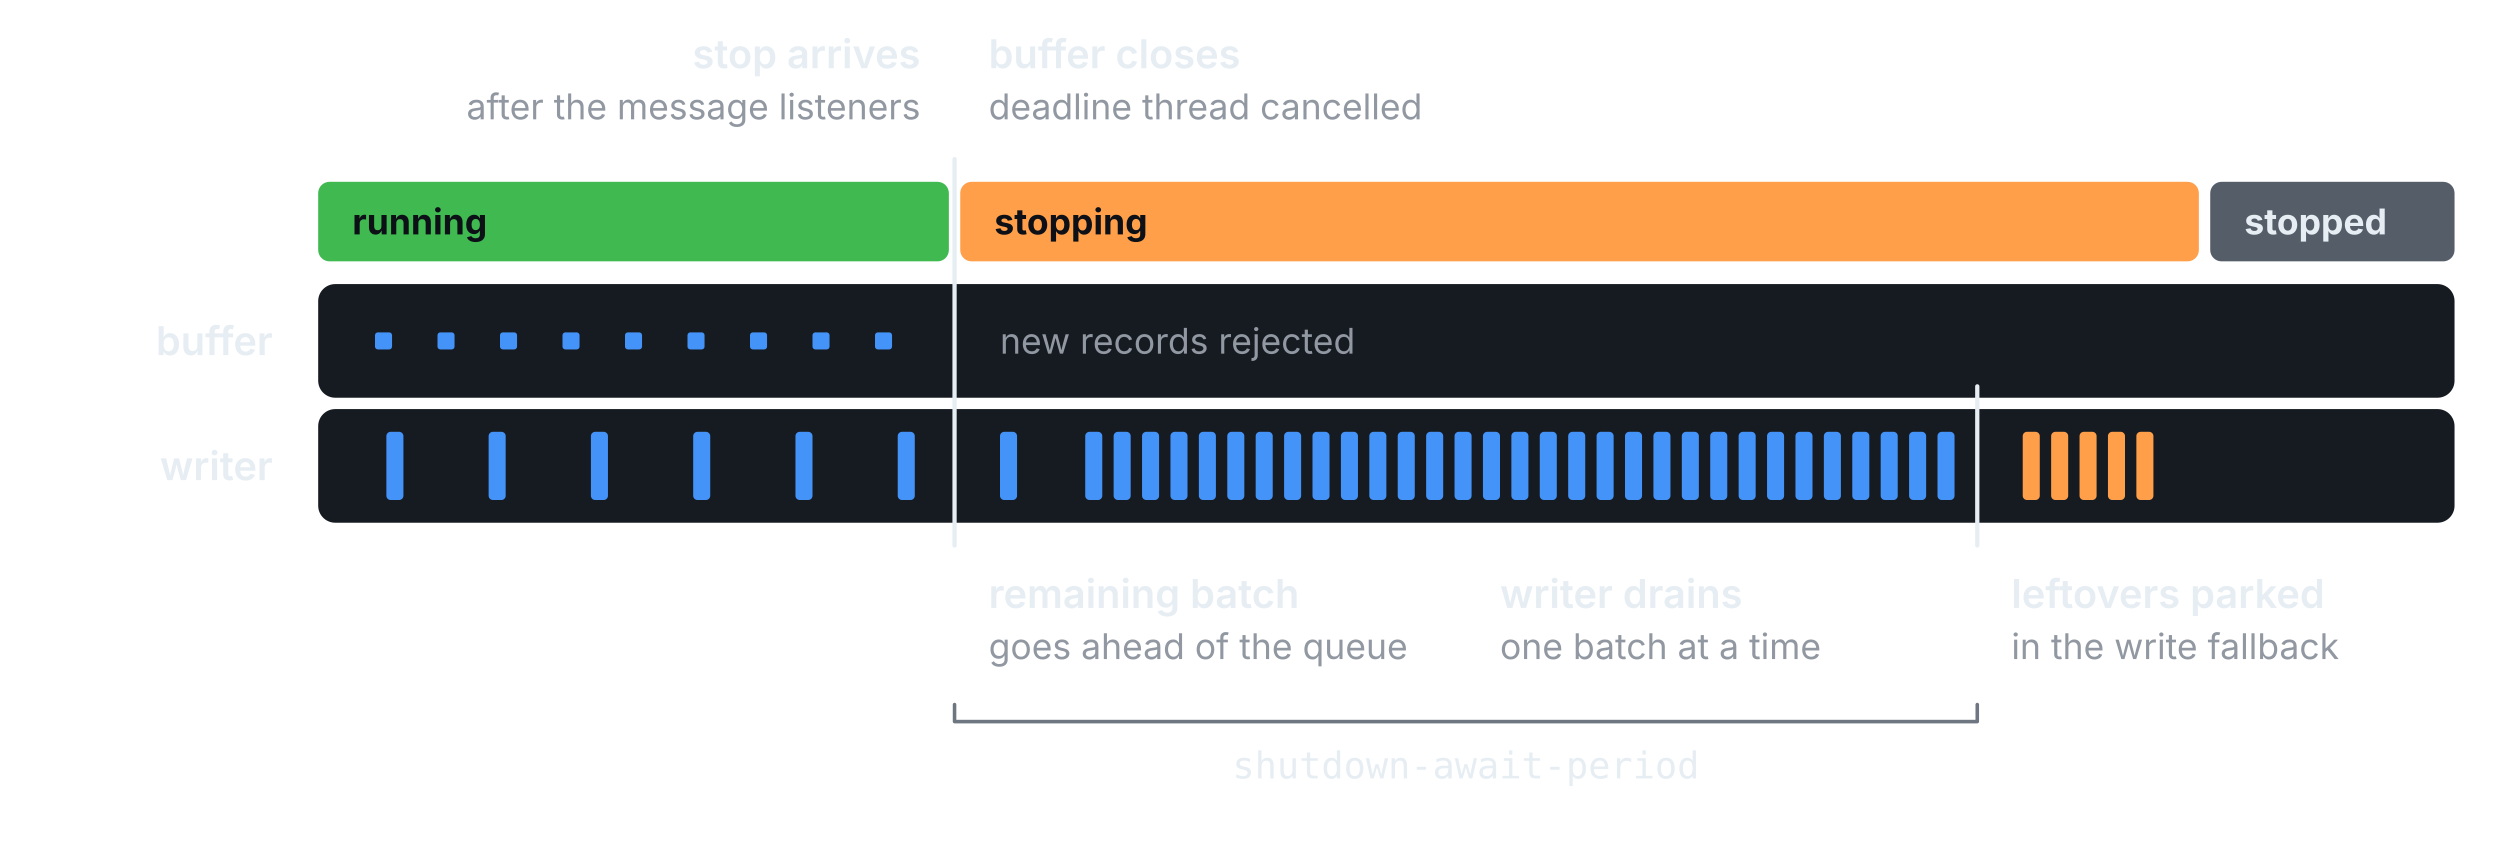
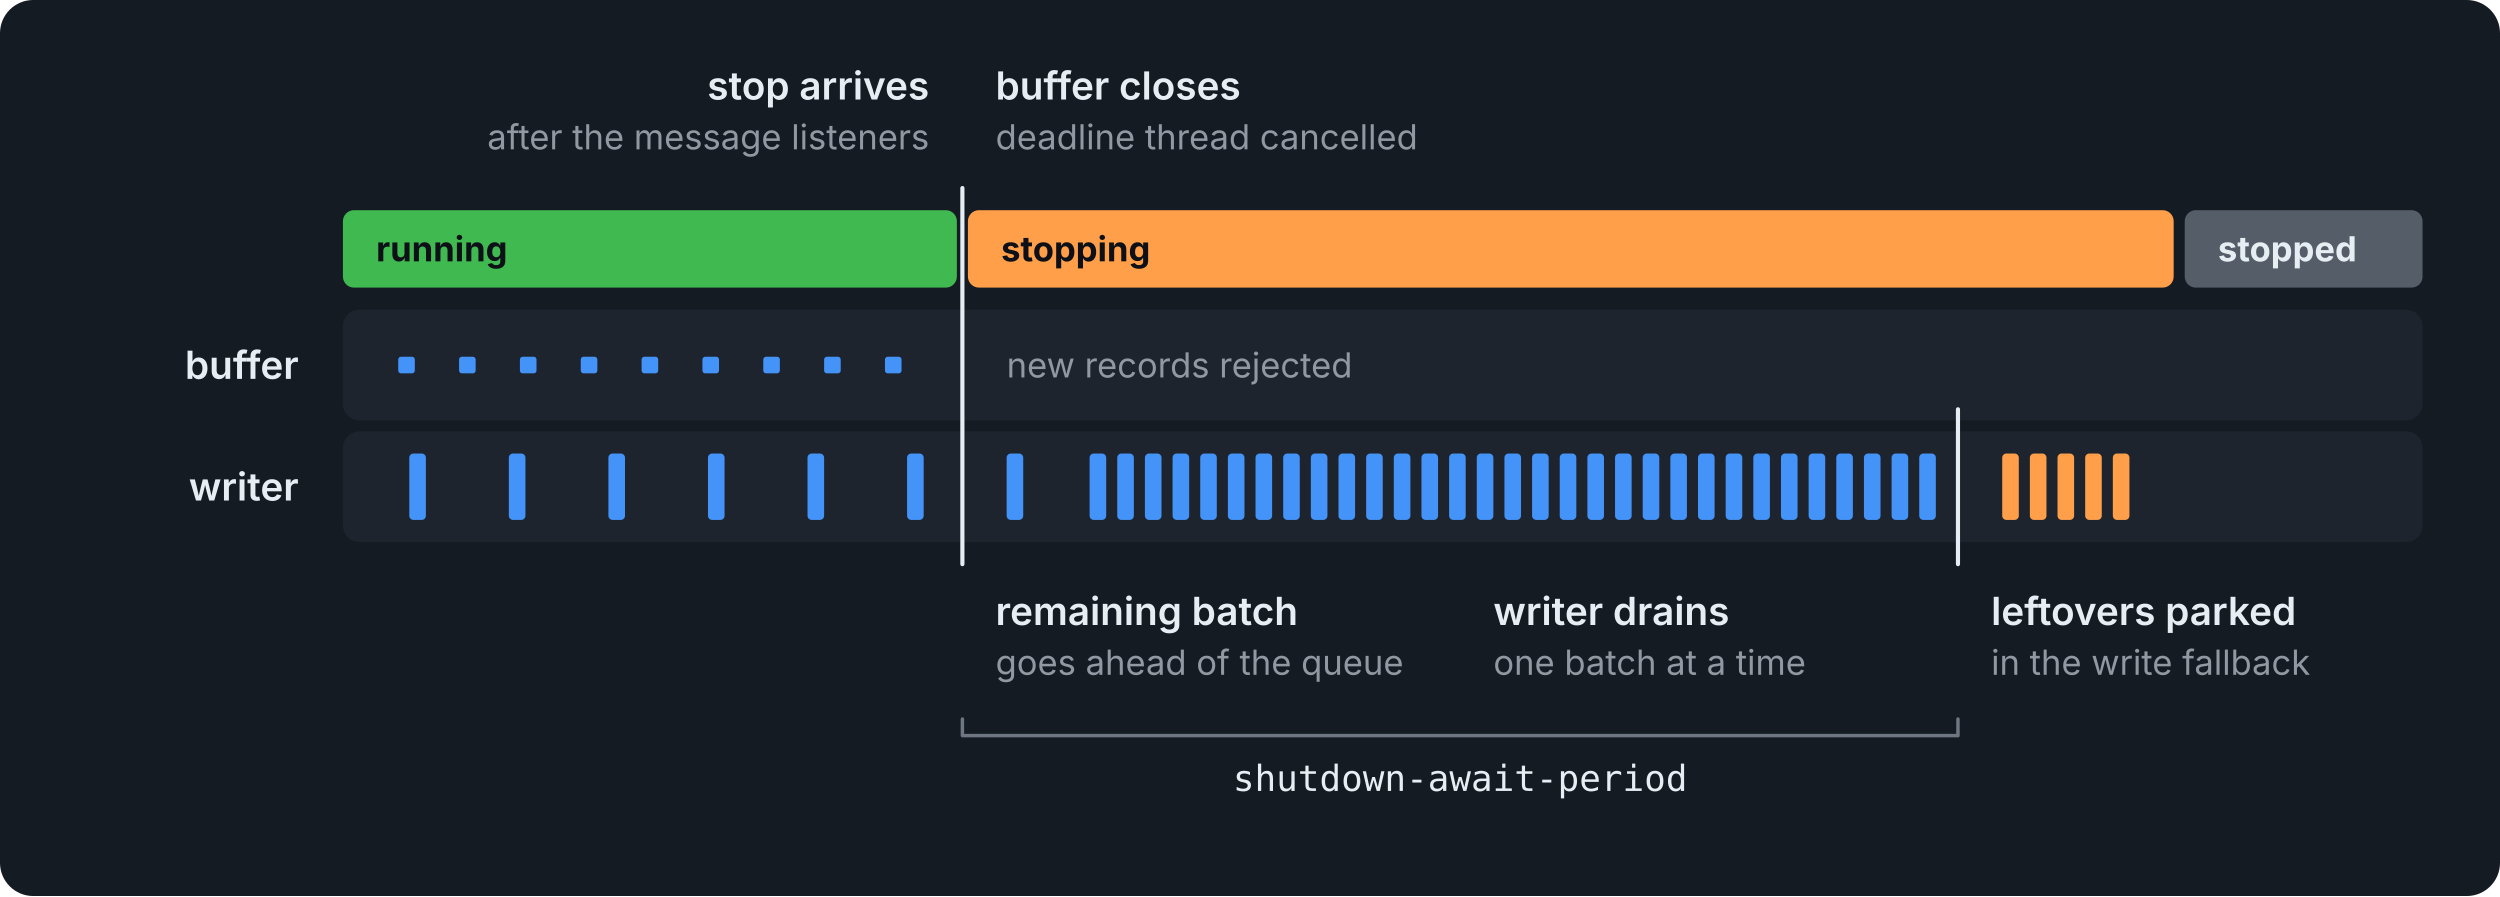
- <svg xmlns="http://www.w3.org/2000/svg" viewBox="0 0 880 300" width="880" height="300" role="img">
-   <rect x="112.0" y="64.0" width="222.0" height="28.0" rx="4" fill="#3FB950" />
-   <text x="124.0" y="82.5" font-family="-apple-system, BlinkMacSystemFont, 'Segoe UI', Inter, Helvetica, Arial, sans-serif" font-size="12.5" font-weight="650" fill="#0D1117" text-anchor="start">running</text>
-   <rect x="338.0" y="64.0" width="436.0" height="28.0" rx="4" fill="#FF9F4A" />
-   <text x="350.0" y="82.5" font-family="-apple-system, BlinkMacSystemFont, 'Segoe UI', Inter, Helvetica, Arial, sans-serif" font-size="12.5" font-weight="650" fill="#0D1117" text-anchor="start">stopping</text>
-   <rect x="778.0" y="64.0" width="86.0" height="28.0" rx="4" fill="#545D68" />
-   <text x="790.0" y="82.5" font-family="-apple-system, BlinkMacSystemFont, 'Segoe UI', Inter, Helvetica, Arial, sans-serif" font-size="12.5" font-weight="650" fill="#E6EDF3" text-anchor="start">stopped</text>
-   <text x="96.0" y="125.0" font-family="-apple-system, BlinkMacSystemFont, 'Segoe UI', Inter, Helvetica, Arial, sans-serif" font-size="14" font-weight="600" fill="#E6EDF3" text-anchor="end">buffer</text>
-   <text x="96.0" y="169.0" font-family="-apple-system, BlinkMacSystemFont, 'Segoe UI', Inter, Helvetica, Arial, sans-serif" font-size="14" font-weight="600" fill="#E6EDF3" text-anchor="end">writer</text>
-   <rect x="112.0" y="100.0" width="752.0" height="40.0" rx="6" fill="#161B22" />
-   <rect x="112.0" y="144.0" width="752.0" height="40.0" rx="6" fill="#161B22" />
-   <rect x="132.0" y="117.0" width="6.0" height="6.0" rx="1" fill="#4493F8" />
-   <rect x="154.0" y="117.0" width="6.0" height="6.0" rx="1" fill="#4493F8" />
-   <rect x="176.0" y="117.0" width="6.0" height="6.0" rx="1" fill="#4493F8" />
-   <rect x="198.0" y="117.0" width="6.0" height="6.0" rx="1" fill="#4493F8" />
-   <rect x="220.0" y="117.0" width="6.0" height="6.0" rx="1" fill="#4493F8" />
-   <rect x="242.0" y="117.0" width="6.0" height="6.0" rx="1" fill="#4493F8" />
-   <rect x="264.0" y="117.0" width="6.0" height="6.0" rx="1" fill="#4493F8" />
-   <rect x="286.0" y="117.0" width="6.0" height="6.0" rx="1" fill="#4493F8" />
-   <rect x="308.0" y="117.0" width="6.0" height="6.0" rx="1" fill="#4493F8" />
-   <text x="352.0" y="124.5" font-family="-apple-system, BlinkMacSystemFont, 'Segoe UI', Inter, Helvetica, Arial, sans-serif" font-size="12.5" font-weight="400" fill="#9198A1" text-anchor="start">new records rejected</text>
-   <rect x="136.0" y="152.0" width="6.0" height="24.0" rx="1.5" fill="#4493F8" />
-   <rect x="172.0" y="152.0" width="6.0" height="24.0" rx="1.5" fill="#4493F8" />
-   <rect x="208.0" y="152.0" width="6.0" height="24.0" rx="1.5" fill="#4493F8" />
-   <rect x="244.0" y="152.0" width="6.0" height="24.0" rx="1.5" fill="#4493F8" />
-   <rect x="280.0" y="152.0" width="6.0" height="24.0" rx="1.5" fill="#4493F8" />
-   <rect x="316.0" y="152.0" width="6.0" height="24.0" rx="1.5" fill="#4493F8" />
-   <rect x="352.0" y="152.0" width="6.0" height="24.0" rx="1.5" fill="#4493F8" />
-   <rect x="382.0" y="152.0" width="6.0" height="24.0" rx="1.5" fill="#4493F8" />
-   <rect x="392.0" y="152.0" width="6.0" height="24.0" rx="1.5" fill="#4493F8" />
-   <rect x="402.0" y="152.0" width="6.0" height="24.0" rx="1.5" fill="#4493F8" />
-   <rect x="412.0" y="152.0" width="6.0" height="24.0" rx="1.5" fill="#4493F8" />
-   <rect x="422.0" y="152.0" width="6.0" height="24.0" rx="1.5" fill="#4493F8" />
-   <rect x="432.0" y="152.0" width="6.0" height="24.0" rx="1.5" fill="#4493F8" />
-   <rect x="442.0" y="152.0" width="6.0" height="24.0" rx="1.5" fill="#4493F8" />
-   <rect x="452.0" y="152.0" width="6.0" height="24.0" rx="1.5" fill="#4493F8" />
-   <rect x="462.0" y="152.0" width="6.0" height="24.0" rx="1.5" fill="#4493F8" />
-   <rect x="472.0" y="152.0" width="6.0" height="24.0" rx="1.5" fill="#4493F8" />
-   <rect x="482.0" y="152.0" width="6.0" height="24.0" rx="1.5" fill="#4493F8" />
-   <rect x="492.0" y="152.0" width="6.0" height="24.0" rx="1.5" fill="#4493F8" />
-   <rect x="502.0" y="152.0" width="6.0" height="24.0" rx="1.5" fill="#4493F8" />
-   <rect x="512.0" y="152.0" width="6.0" height="24.0" rx="1.5" fill="#4493F8" />
-   <rect x="522.0" y="152.0" width="6.0" height="24.0" rx="1.5" fill="#4493F8" />
-   <rect x="532.0" y="152.0" width="6.0" height="24.0" rx="1.5" fill="#4493F8" />
-   <rect x="542.0" y="152.0" width="6.0" height="24.0" rx="1.5" fill="#4493F8" />
-   <rect x="552.0" y="152.0" width="6.0" height="24.0" rx="1.5" fill="#4493F8" />
-   <rect x="562.0" y="152.0" width="6.0" height="24.0" rx="1.5" fill="#4493F8" />
-   <rect x="572.0" y="152.0" width="6.0" height="24.0" rx="1.5" fill="#4493F8" />
-   <rect x="582.0" y="152.0" width="6.0" height="24.0" rx="1.5" fill="#4493F8" />
-   <rect x="592.0" y="152.0" width="6.0" height="24.0" rx="1.5" fill="#4493F8" />
-   <rect x="602.0" y="152.0" width="6.0" height="24.0" rx="1.5" fill="#4493F8" />
-   <rect x="612.0" y="152.0" width="6.0" height="24.0" rx="1.5" fill="#4493F8" />
-   <rect x="622.0" y="152.0" width="6.0" height="24.0" rx="1.5" fill="#4493F8" />
-   <rect x="632.0" y="152.0" width="6.0" height="24.0" rx="1.5" fill="#4493F8" />
-   <rect x="642.0" y="152.0" width="6.0" height="24.0" rx="1.5" fill="#4493F8" />
-   <rect x="652.0" y="152.0" width="6.0" height="24.0" rx="1.5" fill="#4493F8" />
-   <rect x="662.0" y="152.0" width="6.0" height="24.0" rx="1.5" fill="#4493F8" />
-   <rect x="672.0" y="152.0" width="6.0" height="24.0" rx="1.5" fill="#4493F8" />
-   <rect x="682.0" y="152.0" width="6.0" height="24.0" rx="1.5" fill="#4493F8" />
-   <rect x="712.0" y="152.0" width="6.0" height="24.0" rx="1.5" fill="#FF9F4A" />
-   <rect x="722.0" y="152.0" width="6.0" height="24.0" rx="1.5" fill="#FF9F4A" />
-   <rect x="732.0" y="152.0" width="6.0" height="24.0" rx="1.5" fill="#FF9F4A" />
-   <rect x="742.0" y="152.0" width="6.0" height="24.0" rx="1.5" fill="#FF9F4A" />
-   <rect x="752.0" y="152.0" width="6.0" height="24.0" rx="1.5" fill="#FF9F4A" />
-   <path d="M336,56 L336,192" stroke="#E6EDF3" stroke-width="1.5" fill="none" stroke-linecap="round" stroke-linejoin="round" />
-   <path d="M696,136 L696,192" stroke="#E6EDF3" stroke-width="1.5" fill="none" stroke-linecap="round" stroke-linejoin="round" />
-   <text x="324.0" y="24.0" font-family="-apple-system, BlinkMacSystemFont, 'Segoe UI', Inter, Helvetica, Arial, sans-serif" font-size="14" font-weight="600" fill="#E6EDF3" text-anchor="end">stop arrives</text>
-   <text x="324.0" y="42.0" font-family="-apple-system, BlinkMacSystemFont, 'Segoe UI', Inter, Helvetica, Arial, sans-serif" font-size="12.5" font-weight="400" fill="#9198A1" text-anchor="end">after the message listeners</text>
-   <text x="348.0" y="24.0" font-family="-apple-system, BlinkMacSystemFont, 'Segoe UI', Inter, Helvetica, Arial, sans-serif" font-size="14" font-weight="600" fill="#E6EDF3" text-anchor="start">buffer closes</text>
-   <text x="348.0" y="42.0" font-family="-apple-system, BlinkMacSystemFont, 'Segoe UI', Inter, Helvetica, Arial, sans-serif" font-size="12.5" font-weight="400" fill="#9198A1" text-anchor="start">deadline thread cancelled</text>
-   <text x="348.0" y="214.0" font-family="-apple-system, BlinkMacSystemFont, 'Segoe UI', Inter, Helvetica, Arial, sans-serif" font-size="14" font-weight="600" fill="#E6EDF3" text-anchor="start">remaining batch</text>
-   <text x="348.0" y="232.0" font-family="-apple-system, BlinkMacSystemFont, 'Segoe UI', Inter, Helvetica, Arial, sans-serif" font-size="12.5" font-weight="400" fill="#9198A1" text-anchor="start">goes ahead of the queue</text>
-   <text x="528.0" y="214.0" font-family="-apple-system, BlinkMacSystemFont, 'Segoe UI', Inter, Helvetica, Arial, sans-serif" font-size="14" font-weight="600" fill="#E6EDF3" text-anchor="start">writer drains</text>
-   <text x="528.0" y="232.0" font-family="-apple-system, BlinkMacSystemFont, 'Segoe UI', Inter, Helvetica, Arial, sans-serif" font-size="12.5" font-weight="400" fill="#9198A1" text-anchor="start">one batch at a time</text>
-   <text x="708.0" y="214.0" font-family="-apple-system, BlinkMacSystemFont, 'Segoe UI', Inter, Helvetica, Arial, sans-serif" font-size="14" font-weight="600" fill="#E6EDF3" text-anchor="start">leftovers parked</text>
-   <text x="708.0" y="232.0" font-family="-apple-system, BlinkMacSystemFont, 'Segoe UI', Inter, Helvetica, Arial, sans-serif" font-size="12.5" font-weight="400" fill="#9198A1" text-anchor="start">in the write fallback</text>
-   <path d="M336,248 L336,254 L696,254 L696,248" stroke="#6E7681" stroke-width="1.25" fill="none" stroke-linecap="round" stroke-linejoin="round" />
-   <text x="516.0" y="274.0" font-family="ui-monospace, SFMono-Regular, 'SF Mono', Menlo, Consolas, monospace" font-size="13" font-weight="400" fill="#E6EDF3" text-anchor="middle">shutdown-await-period</text>
+ <svg xmlns="http://www.w3.org/2000/svg" viewBox="0 0 904 324" width="904" height="324" role="img">
+   <rect width="904" height="324" rx="12" fill="#151B23" />
+   <g transform="translate(12,12)">
+     <rect x="112.0" y="64.0" width="222.0" height="28.0" rx="4" fill="#3FB950" />
+     <text x="124.0" y="82.5" font-family="-apple-system, BlinkMacSystemFont, 'Segoe UI', Inter, Helvetica, Arial, sans-serif" font-size="12.5" font-weight="650" fill="#0D1117" text-anchor="start">running</text>
+     <rect x="338.0" y="64.0" width="436.0" height="28.0" rx="4" fill="#FF9F4A" />
+     <text x="350.0" y="82.5" font-family="-apple-system, BlinkMacSystemFont, 'Segoe UI', Inter, Helvetica, Arial, sans-serif" font-size="12.5" font-weight="650" fill="#0D1117" text-anchor="start">stopping</text>
+     <rect x="778.0" y="64.0" width="86.0" height="28.0" rx="4" fill="#545D68" />
+     <text x="790.0" y="82.5" font-family="-apple-system, BlinkMacSystemFont, 'Segoe UI', Inter, Helvetica, Arial, sans-serif" font-size="12.5" font-weight="650" fill="#E6EDF3" text-anchor="start">stopped</text>
+     <text x="96.0" y="125.0" font-family="-apple-system, BlinkMacSystemFont, 'Segoe UI', Inter, Helvetica, Arial, sans-serif" font-size="14" font-weight="600" fill="#E6EDF3" text-anchor="end">buffer</text>
+     <text x="96.0" y="169.0" font-family="-apple-system, BlinkMacSystemFont, 'Segoe UI', Inter, Helvetica, Arial, sans-serif" font-size="14" font-weight="600" fill="#E6EDF3" text-anchor="end">writer</text>
+     <rect x="112.0" y="100.0" width="752.0" height="40.0" rx="6" fill="#1D242D" />
+     <rect x="112.0" y="144.0" width="752.0" height="40.0" rx="6" fill="#1D242D" />
+     <rect x="132.0" y="117.0" width="6.0" height="6.0" rx="1" fill="#4493F8" />
+     <rect x="154.0" y="117.0" width="6.0" height="6.0" rx="1" fill="#4493F8" />
+     <rect x="176.0" y="117.0" width="6.0" height="6.0" rx="1" fill="#4493F8" />
+     <rect x="198.0" y="117.0" width="6.0" height="6.0" rx="1" fill="#4493F8" />
+     <rect x="220.0" y="117.0" width="6.0" height="6.0" rx="1" fill="#4493F8" />
+     <rect x="242.0" y="117.0" width="6.0" height="6.0" rx="1" fill="#4493F8" />
+     <rect x="264.0" y="117.0" width="6.0" height="6.0" rx="1" fill="#4493F8" />
+     <rect x="286.0" y="117.0" width="6.0" height="6.0" rx="1" fill="#4493F8" />
+     <rect x="308.0" y="117.0" width="6.0" height="6.0" rx="1" fill="#4493F8" />
+     <text x="352.0" y="124.5" font-family="-apple-system, BlinkMacSystemFont, 'Segoe UI', Inter, Helvetica, Arial, sans-serif" font-size="12.5" font-weight="400" fill="#9198A1" text-anchor="start">new records rejected</text>
+     <rect x="136.0" y="152.0" width="6.0" height="24.0" rx="1.5" fill="#4493F8" />
+     <rect x="172.0" y="152.0" width="6.0" height="24.0" rx="1.5" fill="#4493F8" />
+     <rect x="208.0" y="152.0" width="6.0" height="24.0" rx="1.5" fill="#4493F8" />
+     <rect x="244.0" y="152.0" width="6.0" height="24.0" rx="1.5" fill="#4493F8" />
+     <rect x="280.0" y="152.0" width="6.0" height="24.0" rx="1.5" fill="#4493F8" />
+     <rect x="316.0" y="152.0" width="6.0" height="24.0" rx="1.5" fill="#4493F8" />
+     <rect x="352.0" y="152.0" width="6.0" height="24.0" rx="1.5" fill="#4493F8" />
+     <rect x="382.0" y="152.0" width="6.0" height="24.0" rx="1.5" fill="#4493F8" />
+     <rect x="392.0" y="152.0" width="6.0" height="24.0" rx="1.5" fill="#4493F8" />
+     <rect x="402.0" y="152.0" width="6.0" height="24.0" rx="1.5" fill="#4493F8" />
+     <rect x="412.0" y="152.0" width="6.0" height="24.0" rx="1.5" fill="#4493F8" />
+     <rect x="422.0" y="152.0" width="6.0" height="24.0" rx="1.5" fill="#4493F8" />
+     <rect x="432.0" y="152.0" width="6.0" height="24.0" rx="1.5" fill="#4493F8" />
+     <rect x="442.0" y="152.0" width="6.0" height="24.0" rx="1.5" fill="#4493F8" />
+     <rect x="452.0" y="152.0" width="6.0" height="24.0" rx="1.5" fill="#4493F8" />
+     <rect x="462.0" y="152.0" width="6.0" height="24.0" rx="1.5" fill="#4493F8" />
+     <rect x="472.0" y="152.0" width="6.0" height="24.0" rx="1.5" fill="#4493F8" />
+     <rect x="482.0" y="152.0" width="6.0" height="24.0" rx="1.5" fill="#4493F8" />
+     <rect x="492.0" y="152.0" width="6.0" height="24.0" rx="1.5" fill="#4493F8" />
+     <rect x="502.0" y="152.0" width="6.0" height="24.0" rx="1.5" fill="#4493F8" />
+     <rect x="512.0" y="152.0" width="6.0" height="24.0" rx="1.5" fill="#4493F8" />
+     <rect x="522.0" y="152.0" width="6.0" height="24.0" rx="1.5" fill="#4493F8" />
+     <rect x="532.0" y="152.0" width="6.0" height="24.0" rx="1.5" fill="#4493F8" />
+     <rect x="542.0" y="152.0" width="6.0" height="24.0" rx="1.5" fill="#4493F8" />
+     <rect x="552.0" y="152.0" width="6.0" height="24.0" rx="1.5" fill="#4493F8" />
+     <rect x="562.0" y="152.0" width="6.0" height="24.0" rx="1.5" fill="#4493F8" />
+     <rect x="572.0" y="152.0" width="6.0" height="24.0" rx="1.5" fill="#4493F8" />
+     <rect x="582.0" y="152.0" width="6.0" height="24.0" rx="1.5" fill="#4493F8" />
+     <rect x="592.0" y="152.0" width="6.0" height="24.0" rx="1.5" fill="#4493F8" />
+     <rect x="602.0" y="152.0" width="6.0" height="24.0" rx="1.5" fill="#4493F8" />
+     <rect x="612.0" y="152.0" width="6.0" height="24.0" rx="1.5" fill="#4493F8" />
+     <rect x="622.0" y="152.0" width="6.0" height="24.0" rx="1.5" fill="#4493F8" />
+     <rect x="632.0" y="152.0" width="6.0" height="24.0" rx="1.5" fill="#4493F8" />
+     <rect x="642.0" y="152.0" width="6.0" height="24.0" rx="1.5" fill="#4493F8" />
+     <rect x="652.0" y="152.0" width="6.0" height="24.0" rx="1.5" fill="#4493F8" />
+     <rect x="662.0" y="152.0" width="6.0" height="24.0" rx="1.5" fill="#4493F8" />
+     <rect x="672.0" y="152.0" width="6.0" height="24.0" rx="1.5" fill="#4493F8" />
+     <rect x="682.0" y="152.0" width="6.0" height="24.0" rx="1.5" fill="#4493F8" />
+     <rect x="712.0" y="152.0" width="6.0" height="24.0" rx="1.5" fill="#FF9F4A" />
+     <rect x="722.0" y="152.0" width="6.0" height="24.0" rx="1.5" fill="#FF9F4A" />
+     <rect x="732.0" y="152.0" width="6.0" height="24.0" rx="1.5" fill="#FF9F4A" />
+     <rect x="742.0" y="152.0" width="6.0" height="24.0" rx="1.5" fill="#FF9F4A" />
+     <rect x="752.0" y="152.0" width="6.0" height="24.0" rx="1.5" fill="#FF9F4A" />
+     <path d="M336,56 L336,192" stroke="#E6EDF3" stroke-width="1.5" fill="none" stroke-linecap="round" stroke-linejoin="round" />
+     <path d="M696,136 L696,192" stroke="#E6EDF3" stroke-width="1.5" fill="none" stroke-linecap="round" stroke-linejoin="round" />
+     <text x="324.0" y="24.0" font-family="-apple-system, BlinkMacSystemFont, 'Segoe UI', Inter, Helvetica, Arial, sans-serif" font-size="14" font-weight="600" fill="#E6EDF3" text-anchor="end">stop arrives</text>
+     <text x="324.0" y="42.0" font-family="-apple-system, BlinkMacSystemFont, 'Segoe UI', Inter, Helvetica, Arial, sans-serif" font-size="12.5" font-weight="400" fill="#9198A1" text-anchor="end">after the message listeners</text>
+     <text x="348.0" y="24.0" font-family="-apple-system, BlinkMacSystemFont, 'Segoe UI', Inter, Helvetica, Arial, sans-serif" font-size="14" font-weight="600" fill="#E6EDF3" text-anchor="start">buffer closes</text>
+     <text x="348.0" y="42.0" font-family="-apple-system, BlinkMacSystemFont, 'Segoe UI', Inter, Helvetica, Arial, sans-serif" font-size="12.5" font-weight="400" fill="#9198A1" text-anchor="start">deadline thread cancelled</text>
+     <text x="348.0" y="214.0" font-family="-apple-system, BlinkMacSystemFont, 'Segoe UI', Inter, Helvetica, Arial, sans-serif" font-size="14" font-weight="600" fill="#E6EDF3" text-anchor="start">remaining batch</text>
+     <text x="348.0" y="232.0" font-family="-apple-system, BlinkMacSystemFont, 'Segoe UI', Inter, Helvetica, Arial, sans-serif" font-size="12.5" font-weight="400" fill="#9198A1" text-anchor="start">goes ahead of the queue</text>
+     <text x="528.0" y="214.0" font-family="-apple-system, BlinkMacSystemFont, 'Segoe UI', Inter, Helvetica, Arial, sans-serif" font-size="14" font-weight="600" fill="#E6EDF3" text-anchor="start">writer drains</text>
+     <text x="528.0" y="232.0" font-family="-apple-system, BlinkMacSystemFont, 'Segoe UI', Inter, Helvetica, Arial, sans-serif" font-size="12.5" font-weight="400" fill="#9198A1" text-anchor="start">one batch at a time</text>
+     <text x="708.0" y="214.0" font-family="-apple-system, BlinkMacSystemFont, 'Segoe UI', Inter, Helvetica, Arial, sans-serif" font-size="14" font-weight="600" fill="#E6EDF3" text-anchor="start">leftovers parked</text>
+     <text x="708.0" y="232.0" font-family="-apple-system, BlinkMacSystemFont, 'Segoe UI', Inter, Helvetica, Arial, sans-serif" font-size="12.5" font-weight="400" fill="#9198A1" text-anchor="start">in the write fallback</text>
+     <path d="M336,248 L336,254 L696,254 L696,248" stroke="#6E7681" stroke-width="1.25" fill="none" stroke-linecap="round" stroke-linejoin="round" />
+     <text x="516.0" y="274.0" font-family="ui-monospace, SFMono-Regular, 'SF Mono', Menlo, Consolas, monospace" font-size="13" font-weight="400" fill="#E6EDF3" text-anchor="middle">shutdown-await-period</text>
+   </g>
</svg>
